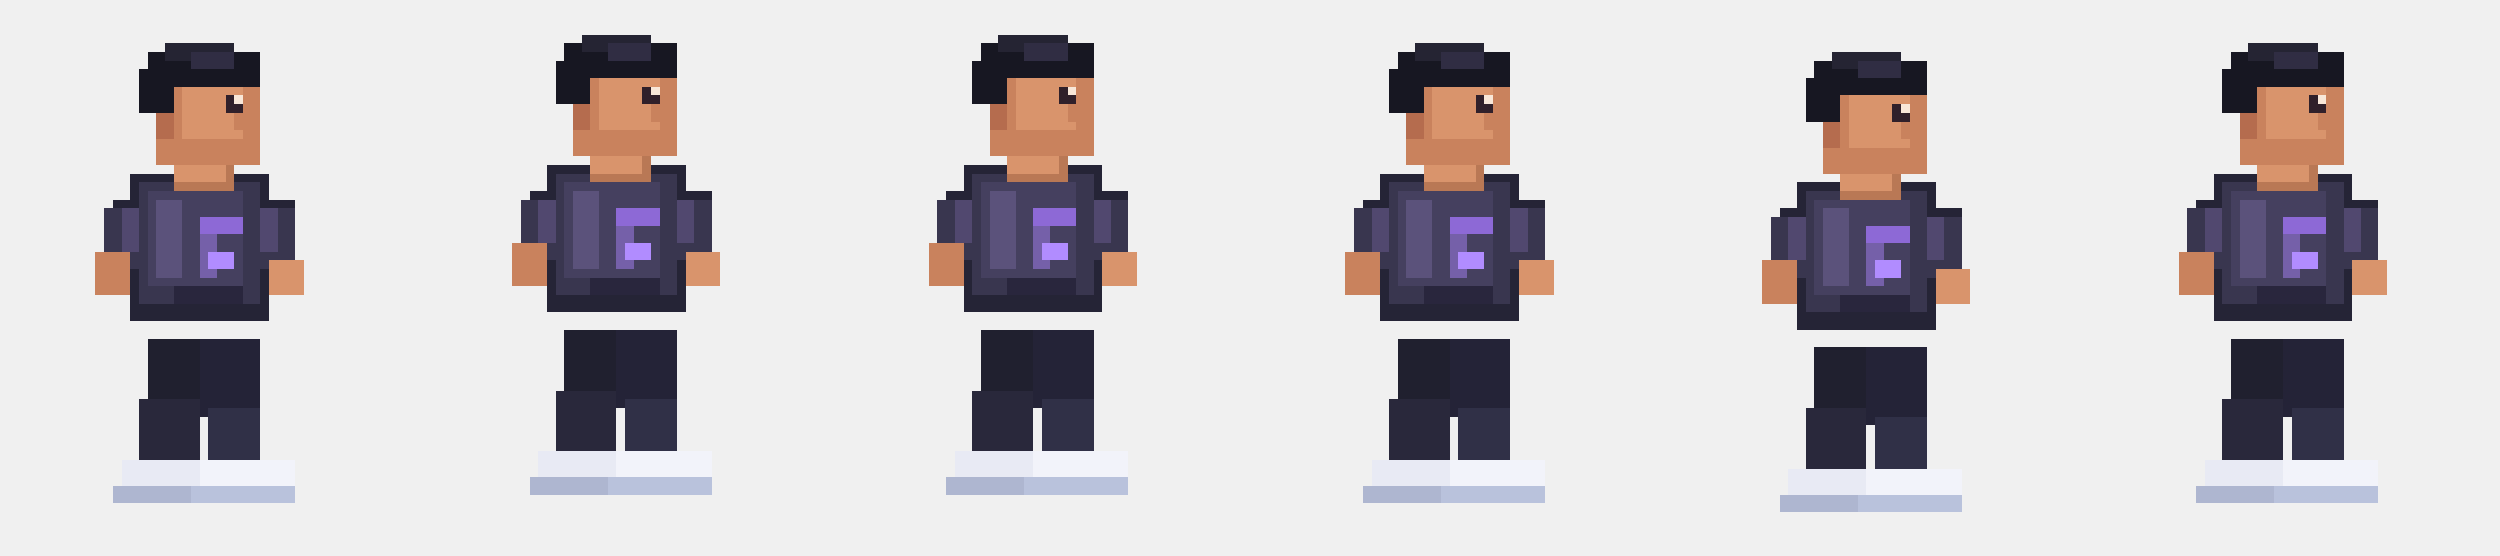
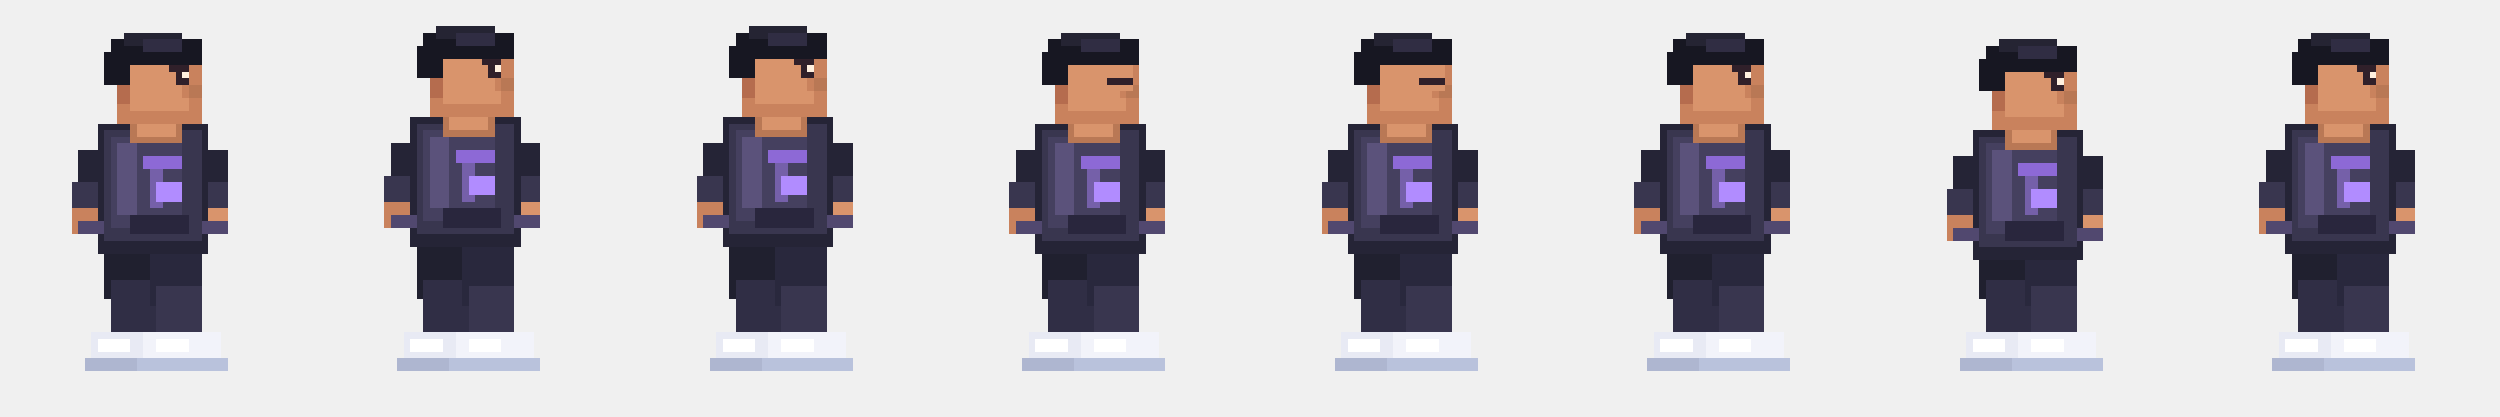
- <svg xmlns="http://www.w3.org/2000/svg" width="288" height="64" viewBox="0 0 288 64" shape-rendering="crispEdges">
+ <svg xmlns="http://www.w3.org/2000/svg" width="384" height="64" viewBox="0 0 384 64" shape-rendering="crispEdges">
  <defs>
-     <g id="body">
-       <rect x="17" y="39" width="6" height="9" fill="#20202f" />
-       <rect x="16" y="46" width="7" height="8" fill="#29283b" />
-       <rect x="14" y="53" width="10" height="4" fill="#e8eaf4" />
-       <rect x="13" y="56" width="12" height="2" fill="#aeb6d0" />
-       <rect x="23" y="39" width="7" height="9" fill="#242337" />
-       <rect x="24" y="47" width="6" height="7" fill="#303047" />
-       <rect x="23" y="53" width="11" height="4" fill="#f2f3fa" />
-       <rect x="22" y="56" width="12" height="2" fill="#b9c2dc" />
-       <rect x="15" y="20" width="16" height="17" fill="#252436" />
-       <rect x="13" y="23" width="4" height="10" fill="#252436" />
-       <rect x="29" y="23" width="5" height="10" fill="#252436" />
-       <rect x="16" y="21" width="14" height="14" fill="#39364f" />
-       <rect x="17" y="22" width="11" height="11" fill="#45405f" />
-       <rect x="18" y="23" width="3" height="9" fill="#5b527b" />
-       <rect x="23" y="25" width="5" height="2" fill="#8d69d6" />
-       <rect x="23" y="27" width="2" height="5" fill="#7560a9" />
-       <rect x="20" y="33" width="8" height="2" fill="#29263d" />
-       <rect x="20" y="17" width="7" height="5" fill="#b97855" />
-       <rect x="20" y="18" width="6" height="3" fill="#d9946c" />
-       <rect x="18" y="8" width="12" height="11" fill="#c9825d" />
-       <rect x="20" y="7" width="8" height="2" fill="#d9946c" />
+     <g id="legs">
+       <rect x="16" y="34" width="9" height="12" fill="#20202f" />
+       <rect x="17" y="43" width="8" height="10" fill="#302e45" />
+       <rect x="14" y="51" width="12" height="5" fill="#e8eaf4" />
+       <rect x="13" y="55" width="13" height="2" fill="#aeb6d0" />
+       <rect x="15" y="52" width="5" height="2" fill="#ffffff" />
+       <rect x="23" y="34" width="8" height="13" fill="#29283d" />
+       <rect x="24" y="44" width="7" height="9" fill="#39364f" />
+       <rect x="22" y="51" width="12" height="5" fill="#f2f3fa" />
+       <rect x="21" y="55" width="14" height="2" fill="#b9c2dc" />
+       <rect x="24" y="52" width="5" height="2" fill="#ffffff" />
+     </g>
+     <g id="torso">
+       <rect x="12" y="23" width="7" height="12" fill="#252436" />
+       <rect x="28" y="23" width="7" height="12" fill="#252436" />
+       <rect x="11" y="28" width="5" height="6" fill="#39364f" />
+       <rect x="30" y="28" width="5" height="6" fill="#39364f" />
+       <rect x="11" y="32" width="4" height="4" fill="#c9825d" />
+       <rect x="31" y="32" width="4" height="4" fill="#d9946c" />
+       <rect x="15" y="19" width="17" height="20" fill="#252436" />
+       <rect x="16" y="20" width="15" height="17" fill="#39364f" />
+       <rect x="17" y="21" width="11" height="14" fill="#45405f" />
+       <rect x="18" y="22" width="3" height="11" fill="#5b527b" />
+       <rect x="22" y="24" width="6" height="2" fill="#8d69d6" />
+       <rect x="23" y="26" width="2" height="6" fill="#7560a9" />
+       <rect x="20" y="33" width="9" height="3" fill="#29263d" />
+       <rect x="24" y="28" width="4" height="3" fill="#b18cff" />
+       <rect x="12" y="34" width="4" height="2" fill="#51486f" />
+       <rect x="31" y="34" width="4" height="2" fill="#51486f" />
+     </g>
+     <g id="head">
+       <rect x="20" y="16" width="8" height="6" fill="#b97855" />
+       <rect x="21" y="17" width="6" height="4" fill="#d9946c" />
+       <rect x="18" y="8" width="13" height="11" fill="#c9825d" />
+       <rect x="20" y="8" width="9" height="9" fill="#d9946c" />
      <rect x="18" y="11" width="2" height="5" fill="#b56c4e" />
-       <rect x="21" y="10" width="7" height="6" fill="#d9946c" />
-       <rect x="27" y="12" width="3" height="3" fill="#c9825d" />
-       <rect x="17" y="6" width="13" height="4" fill="#171722" />
+       <rect x="28" y="12" width="3" height="3" fill="#c9825d" />
+       <rect x="17" y="6" width="14" height="4" fill="#171722" />
      <rect x="16" y="8" width="4" height="5" fill="#171722" />
-       <rect x="19" y="5" width="8" height="2" fill="#252433" />
-       <rect x="22" y="6" width="5" height="2" fill="#302d43" />
-       <rect x="26" y="11" width="2" height="2" fill="#30202a" />
-       <rect x="27" y="11" width="1" height="1" fill="#f8e7d8" />
-       <rect x="12" y="24" width="4" height="7" fill="#39364f" />
-       <rect x="11" y="29" width="4" height="5" fill="#c9825d" />
-       <rect x="30" y="24" width="4" height="7" fill="#39364f" />
-       <rect x="31" y="30" width="4" height="4" fill="#d9946c" />
-       <rect x="14" y="24" width="2" height="5" fill="#51486f" />
-       <rect x="30" y="24" width="2" height="5" fill="#51486f" />
-       <rect x="24" y="29" width="3" height="2" fill="#b18cff" />
+       <rect x="19" y="5" width="9" height="2" fill="#252433" />
+       <rect x="22" y="6" width="6" height="2" fill="#302d43" />
+       <rect x="26" y="10" width="3" height="1" fill="#30202a" />
+       <rect x="27" y="11" width="2" height="2" fill="#30202a" />
+       <rect x="28" y="11" width="1" height="1" fill="#fff0df" />
+       <rect x="29" y="13" width="2" height="2" fill="#b97855" />
    </g>
  </defs>
  <g transform="translate(0,0)">
-     <use href="#body" />
+     <use href="#legs" />
+     <use href="#torso" />
+     <use href="#head" />
  </g>
  <g transform="translate(48,0)">
-     <use href="#body" transform="translate(0,-1)" />
-     <rect x="68" y="23" width="2" height="3" fill="#8d69d6" />
+     <use href="#legs" />
+     <use href="#torso" transform="translate(0,-1)" />
+     <use href="#head" transform="translate(0,-1)" />
  </g>
  <g transform="translate(96,0)">
-     <use href="#body" transform="translate(0,-1)" />
-     <rect x="116" y="22" width="3" height="2" fill="#b18cff" />
+     <use href="#legs" />
+     <use href="#torso" transform="translate(0,-1)" />
+     <use href="#head" transform="translate(0,-1)" />
  </g>
  <g transform="translate(144,0)">
-     <use href="#body" />
-     <rect x="164" y="24" width="2" height="2" fill="#8d69d6" />
+     <use href="#legs" />
+     <use href="#torso" />
+     <use href="#head" />
+     <rect x="26" y="10" width="4" height="4" fill="#d9946c" />
+     <rect x="26" y="12" width="4" height="1" fill="#30202a" />
  </g>
  <g transform="translate(192,0)">
-     <use href="#body" transform="translate(0,1)" />
-     <rect x="212" y="26" width="2" height="2" fill="#8d69d6" />
+     <use href="#legs" />
+     <use href="#torso" />
+     <use href="#head" />
+     <rect x="26" y="10" width="4" height="4" fill="#d9946c" />
+     <rect x="26" y="12" width="4" height="1" fill="#30202a" />
  </g>
  <g transform="translate(240,0)">
-     <use href="#body" />
+     <use href="#legs" />
+     <use href="#torso" />
+     <use href="#head" />
+   </g>
+   <g transform="translate(288,0)">
+     <use href="#legs" />
+     <use href="#torso" transform="translate(0,1)" />
+     <use href="#head" transform="translate(0,1)" />
+   </g>
+   <g transform="translate(336,0)">
+     <use href="#legs" />
+     <use href="#torso" />
+     <use href="#head" />
  </g>
</svg>
